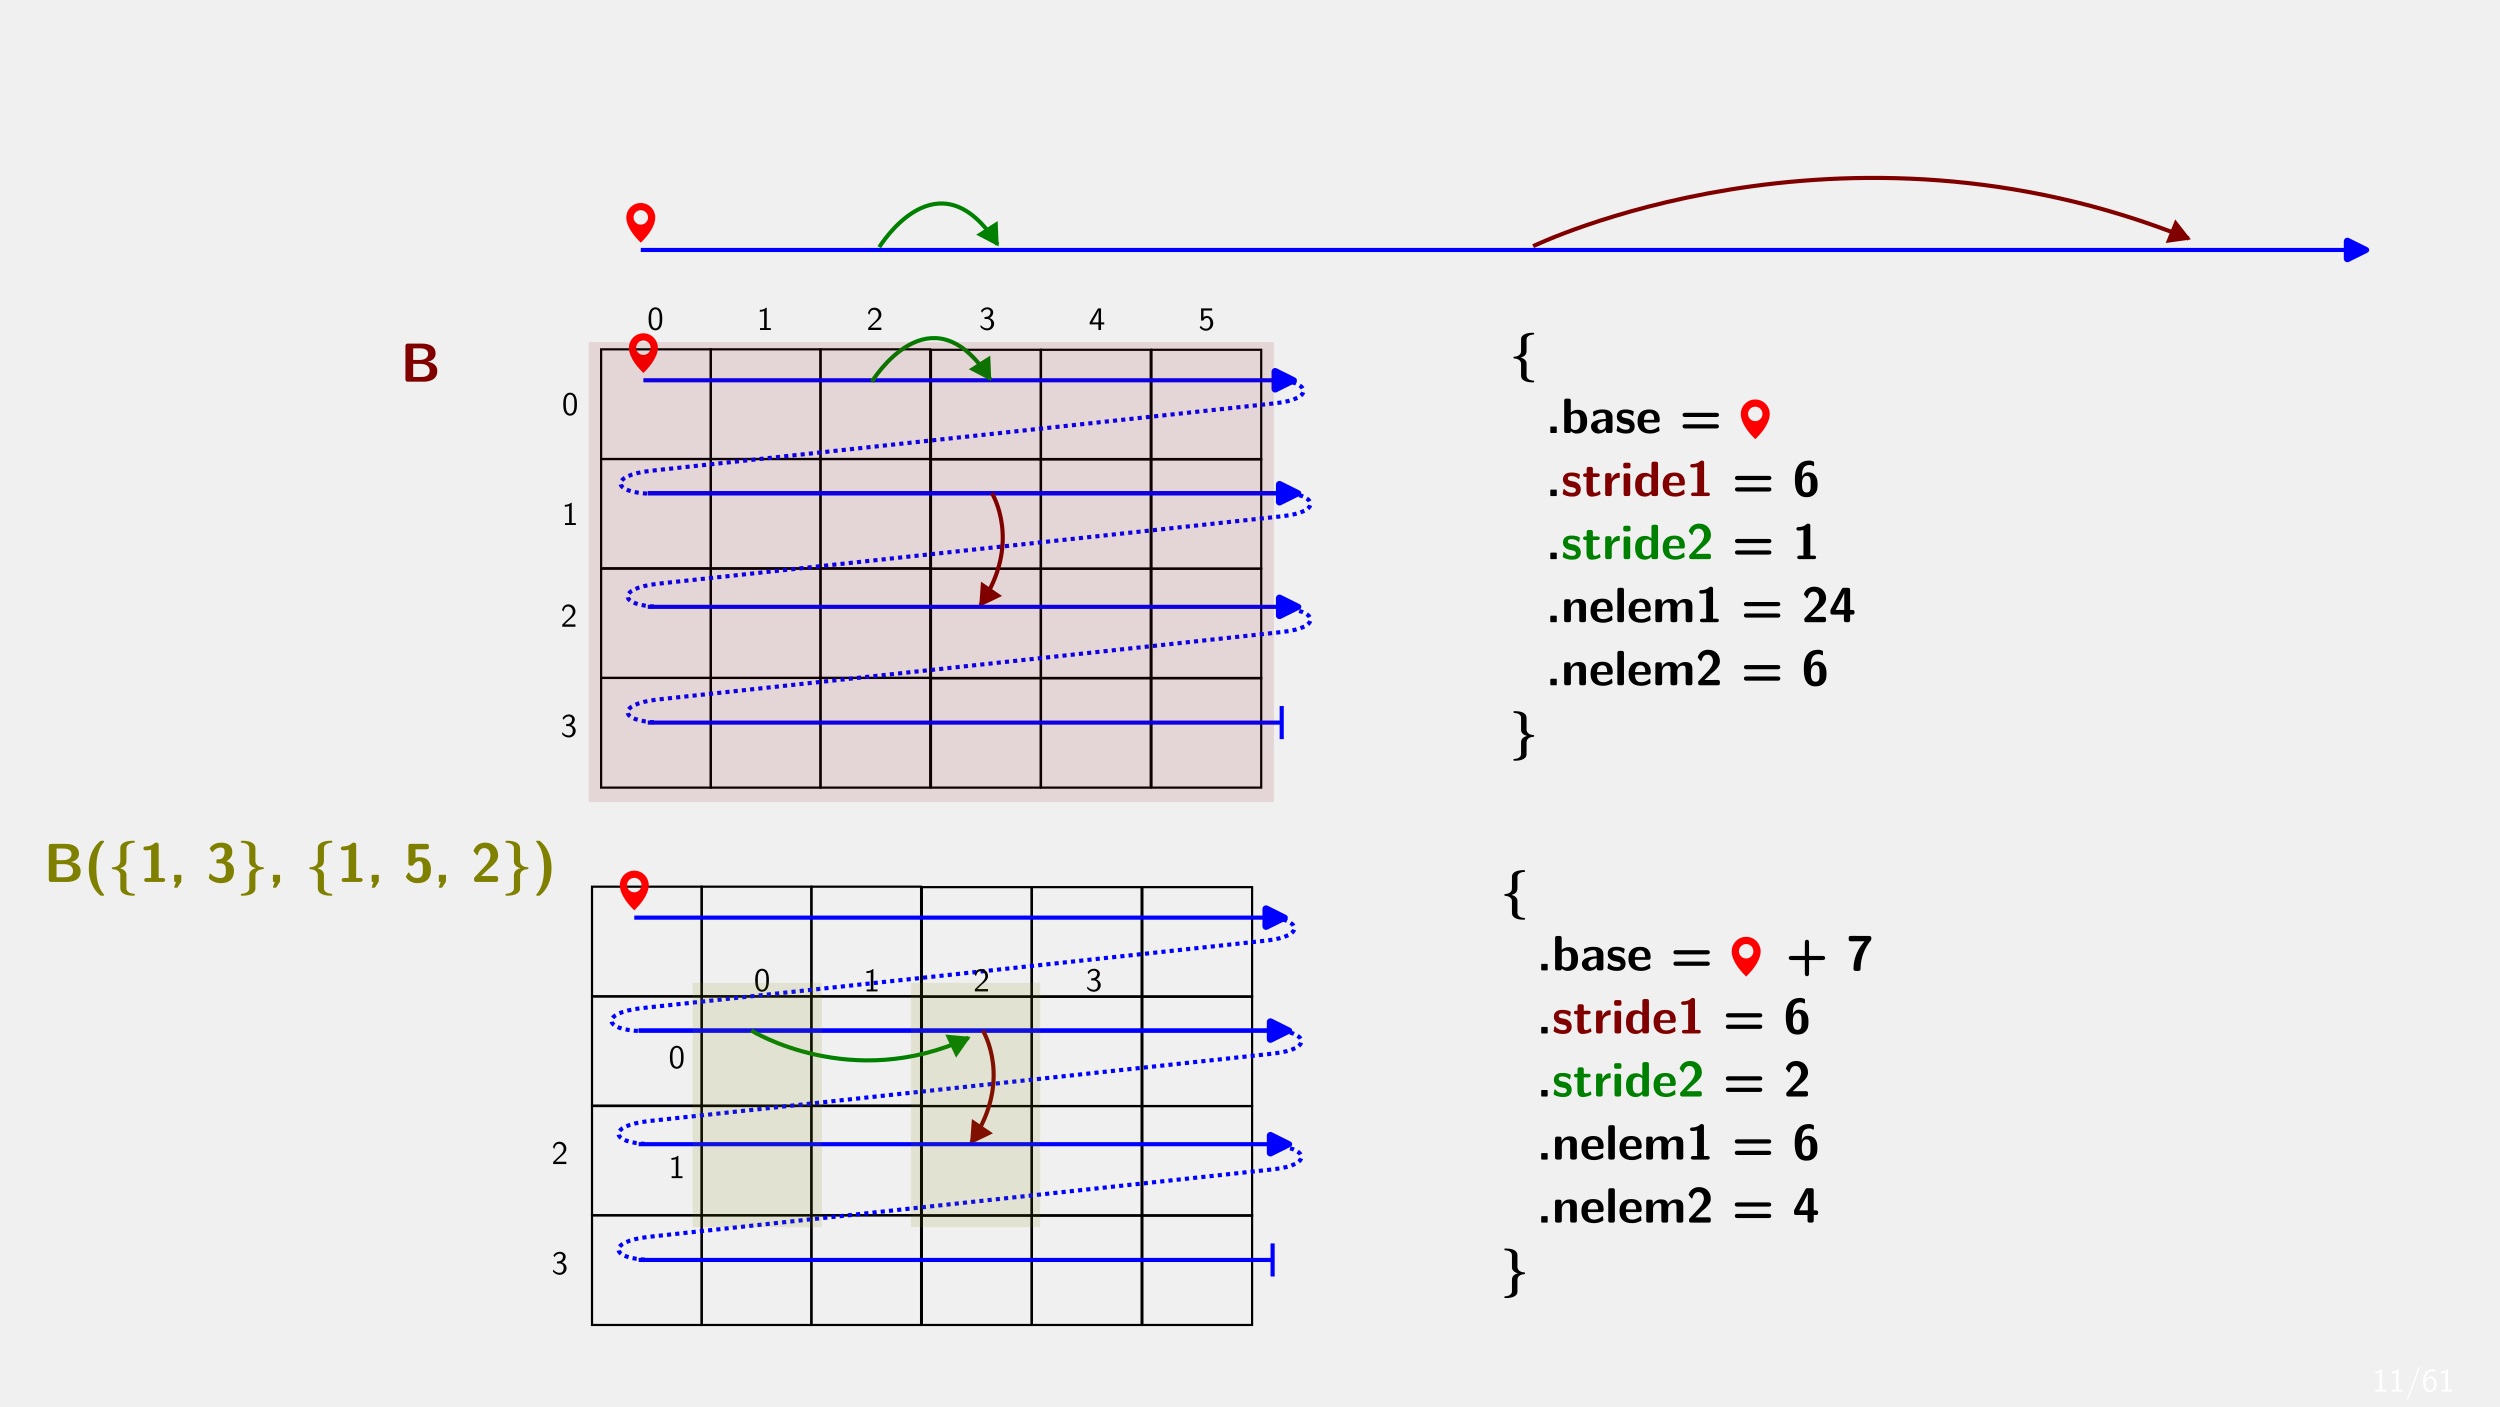
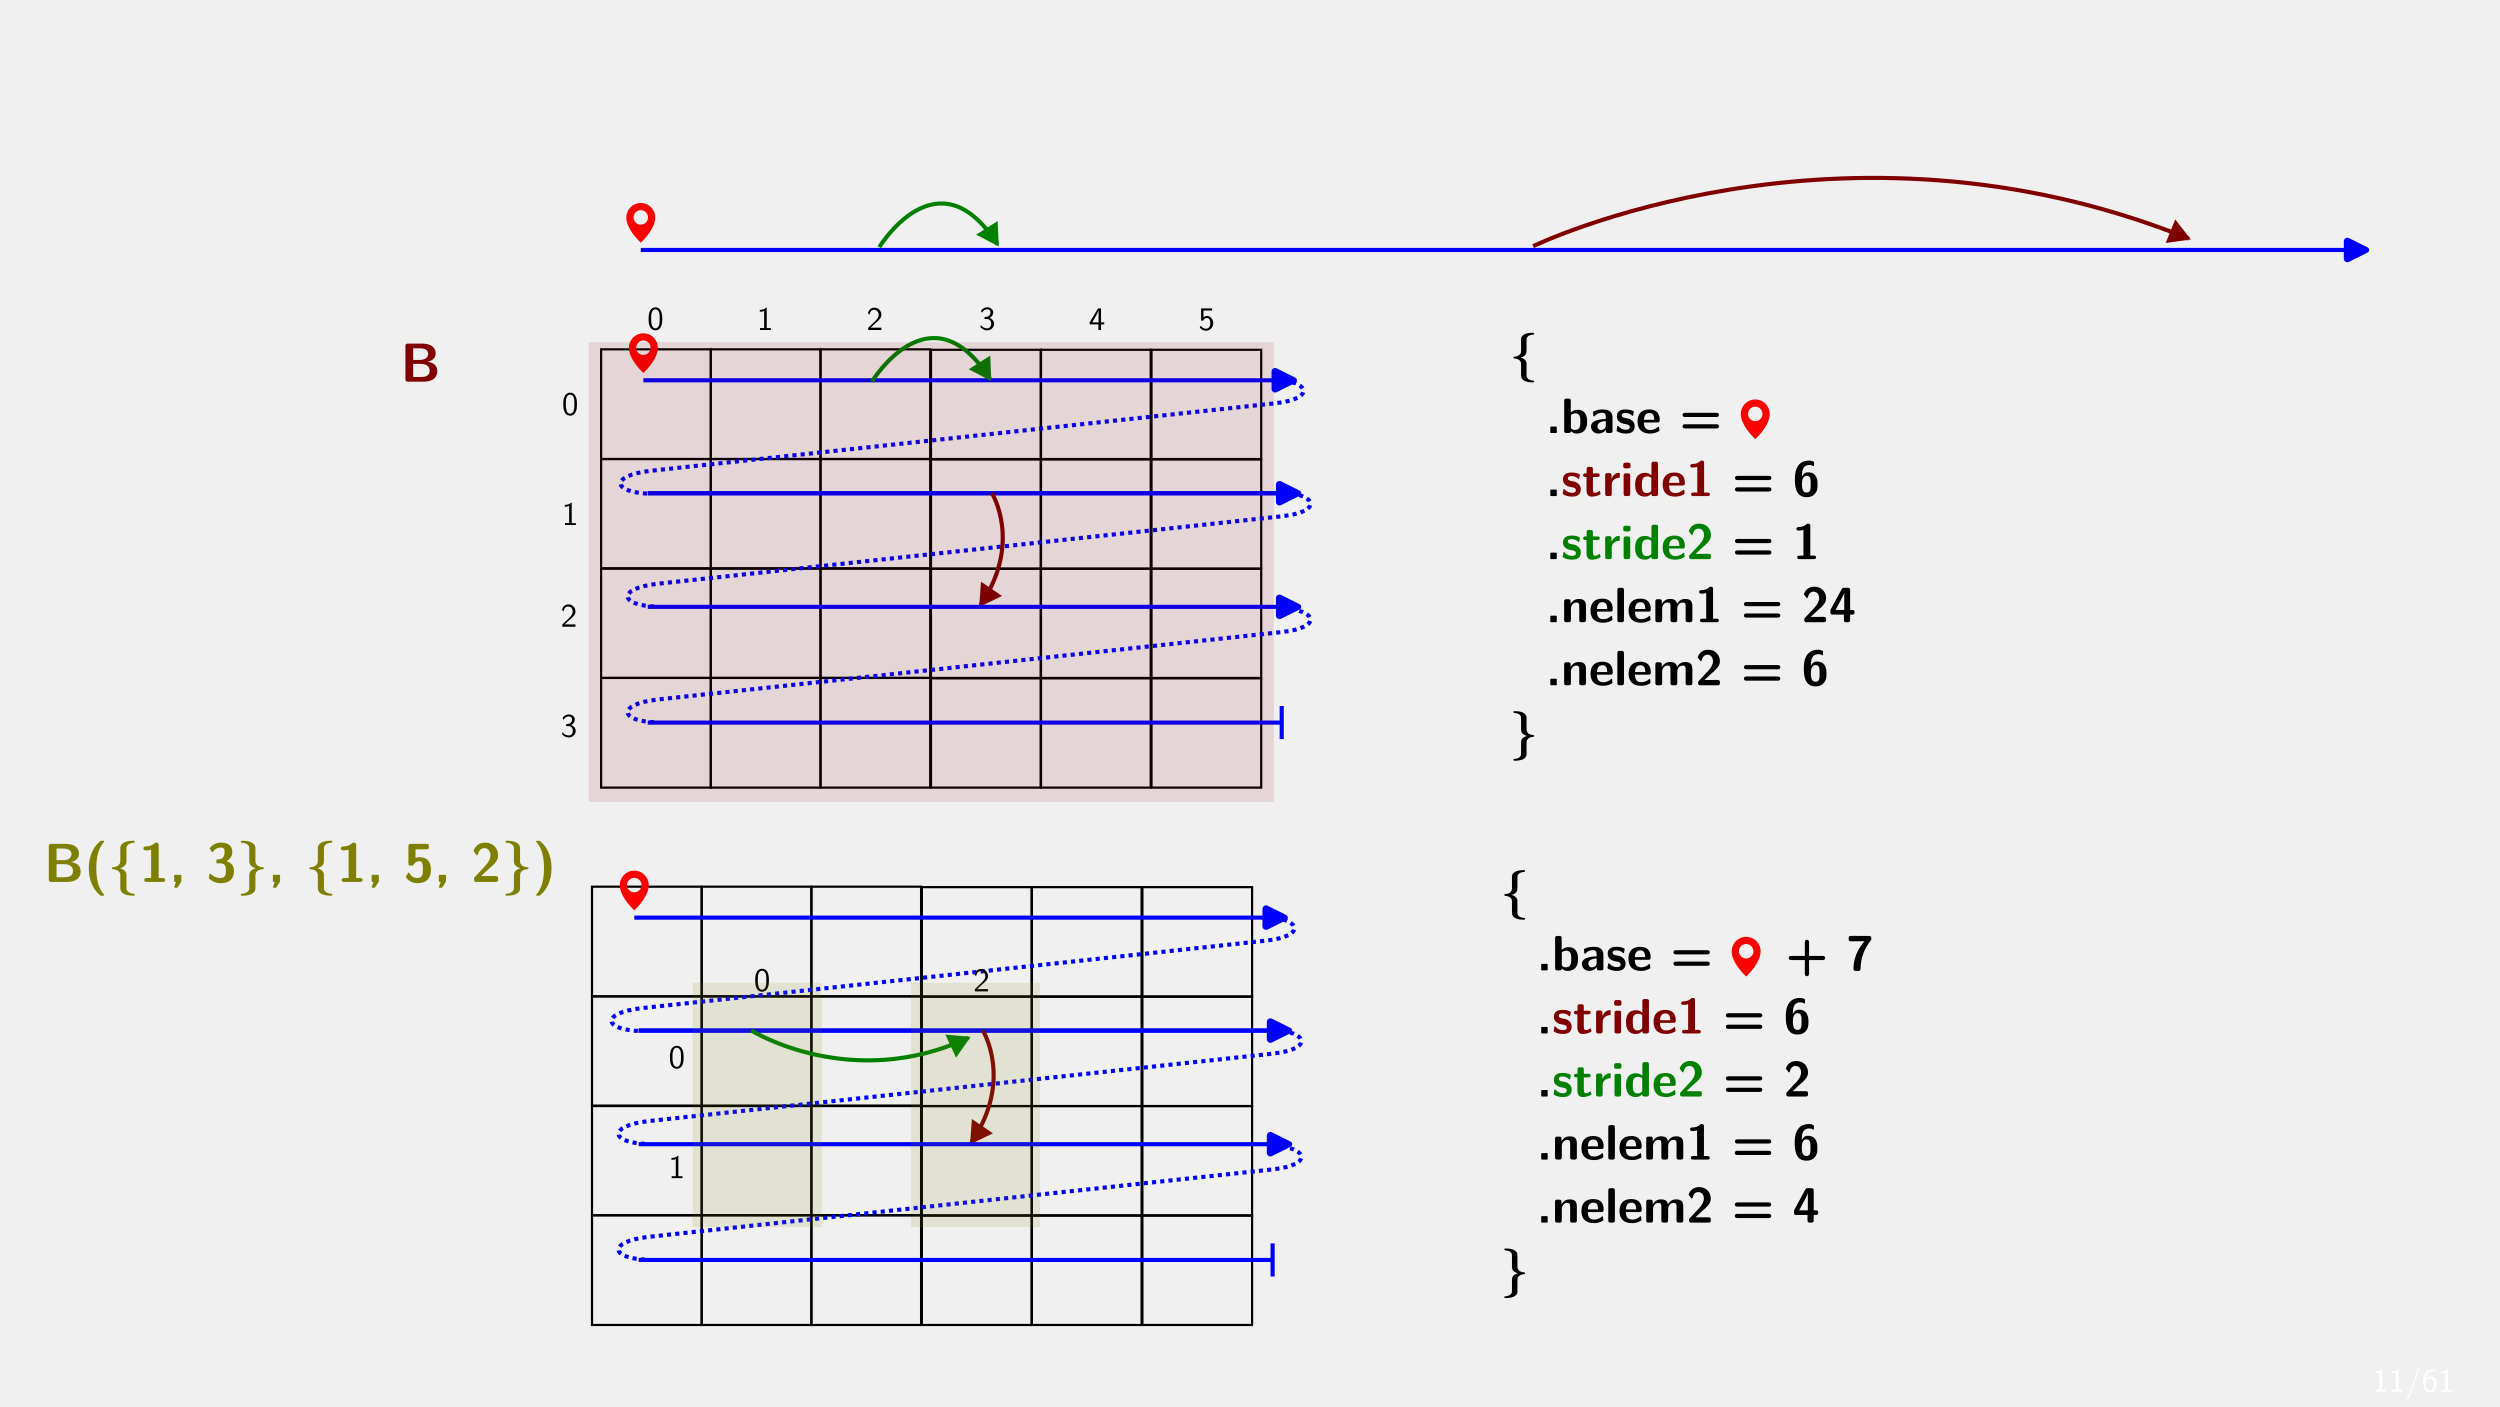
<svg xmlns="http://www.w3.org/2000/svg" version="1.1" id="svg1" width="604.724" height="340.157" viewBox="0 0 604.724 340.157">
  <defs id="defs1">
    <marker style="overflow:visible" id="Stop" refX="0" refY="0" orient="auto" markerWidth="1" markerHeight="1" viewBox="0 0 1 1" preserveAspectRatio="xMidYMid">
      <path style="fill:none;stroke:context-stroke;stroke-width:1" d="M 0,4 V -4" id="path23" />
    </marker>
    <marker style="overflow:visible" id="Triangle" refX="3" refY="0" orient="auto-start-reverse" markerWidth="1" markerHeight="1" viewBox="0 0 1 1" preserveAspectRatio="xMidYMid">
      <path transform="scale(0.5)" style="fill:context-stroke;fill-rule:evenodd;stroke:context-stroke;stroke-width:1pt" d="M 5.77,0 -2.88,5 V -5 Z" id="path135" />
    </marker>
    <marker style="overflow:visible" id="marker141" refX="0" refY="0" orient="auto-start-reverse" markerWidth="1" markerHeight="1" viewBox="0 0 1 1" preserveAspectRatio="xMidYMid">
      <path transform="scale(0.7)" d="m -0.211,-4.106 6.422,3.211 a 1,1 90 0 1 0,1.789 L -0.211,4.106 A 1.236,1.236 31.717 0 1 -2,3 v -6 a 1.236,1.236 148.283 0 1 1.789,-1.106 z" style="fill:context-stroke;fill-rule:evenodd;stroke:none" id="path141" />
    </marker>
    <marker style="overflow:visible" id="RoundedArrow" refX="0" refY="0" orient="auto-start-reverse" markerWidth="1" markerHeight="1" viewBox="0 0 1 1" preserveAspectRatio="xMidYMid">
      <path transform="scale(0.7)" d="m -0.211,-4.106 6.422,3.211 a 1,1 90 0 1 0,1.789 L -0.211,4.106 A 1.236,1.236 31.717 0 1 -2,3 v -6 a 1.236,1.236 148.283 0 1 1.789,-1.106 z" style="fill:context-stroke;fill-rule:evenodd;stroke:none" id="path8" />
    </marker>
    <marker markerWidth="7" markerHeight="9.625" refX="4" refY="13" orient="auto" id="Pin" viewBox="0 0 8 11" preserveAspectRatio="xMidYMid">
      <path id="path2422" style="fill:#ff0000;fill-rule:evenodd;stroke:none;stop-color:#1c1c1c" d="M 6,4 C 6,5.1 5.1,6 4,6 2.9,6 2,5.1 2,4 2,2.9 2.9,2 4,2 5.1,2 6,2.9 6,4 Z M 8,4 C 8,7 5,10 4,11 3,10 0,7 0,4 0,1.8 1.8,0 4,0 6.2,0 8,1.8 8,4 Z" />
    </marker>
    <marker markerWidth="7" markerHeight="9.625" refX="4" refY="13" orient="auto" id="Pin-6" viewBox="0 0 8 11" preserveAspectRatio="xMidYMid">
      <path id="path2422-1" style="fill:#ff0000;fill-rule:evenodd;stroke:none;stop-color:#1c1c1c" d="M 6,4 C 6,5.1 5.1,6 4,6 2.9,6 2,5.1 2,4 2,2.9 2.9,2 4,2 5.1,2 6,2.9 6,4 Z M 8,4 C 8,7 5,10 4,11 3,10 0,7 0,4 0,1.8 1.8,0 4,0 6.2,0 8,1.8 8,4 Z" />
    </marker>
    <marker style="overflow:visible" id="RoundedArrow-0" refX="0" refY="0" orient="auto-start-reverse" markerWidth="1" markerHeight="1" viewBox="0 0 1 1" preserveAspectRatio="xMidYMid">
      <path transform="scale(0.7)" d="m -0.211,-4.106 6.422,3.211 a 1,1 90 0 1 0,1.789 L -0.211,4.106 A 1.236,1.236 31.717 0 1 -2,3 v -6 a 1.236,1.236 148.283 0 1 1.789,-1.106 z" style="fill:context-stroke;fill-rule:evenodd;stroke:none" id="path8-6" />
    </marker>
  </defs>
  <g id="g1">
    <text id="text10" xml:space="preserve" x="96.868" y="92.325" style="font-size:16px;stroke-width:1.333;fill:#800000">
      <tspan id="tspan10" style="font-variant:normal;font-weight:700;font-size:13.284px;font-family:'Latin Modern Sans';writing-mode:lr-tb;fill:#800000;fill-opacity:1;fill-rule:nonzero;stroke:none;stroke-width:1.333" x="96.868" y="92.325">B</tspan>
    </text>
    <path id="path10" d="M 145.405,111.033 V 84.5 h 26.533 v 26.533 z" style="fill:none;stroke:#000000;stroke-width:0.531;stroke-linecap:butt;stroke-linejoin:miter;stroke-miterlimit:10;stroke-dasharray:none;stroke-opacity:1" />
    <path id="path11" d="M 171.937,111.033 V 84.5 h 26.532 v 26.533 z" style="fill:none;stroke:#000000;stroke-width:0.531;stroke-linecap:butt;stroke-linejoin:miter;stroke-miterlimit:10;stroke-dasharray:none;stroke-opacity:1" />
    <path id="path12" d="M 198.47,111.033 V 84.5 h 26.532 v 26.533 z" style="fill:none;stroke:#000000;stroke-width:0.531;stroke-linecap:butt;stroke-linejoin:miter;stroke-miterlimit:10;stroke-dasharray:none;stroke-opacity:1" />
    <path id="path13" d="m 145.405,137.565 v -26.532 h 26.533 v 26.532 z" style="fill:none;stroke:#000000;stroke-width:0.531;stroke-linecap:butt;stroke-linejoin:miter;stroke-miterlimit:10;stroke-dasharray:none;stroke-opacity:1" />
    <path id="path14" d="m 171.937,137.565 v -26.532 h 26.532 v 26.532 z" style="fill:none;stroke:#000000;stroke-width:0.531;stroke-linecap:butt;stroke-linejoin:miter;stroke-miterlimit:10;stroke-dasharray:none;stroke-opacity:1" />
    <path id="path15" d="m 198.47,137.565 v -26.532 h 26.532 v 26.532 z" style="fill:none;stroke:#000000;stroke-width:0.531;stroke-linecap:butt;stroke-linejoin:miter;stroke-miterlimit:10;stroke-dasharray:none;stroke-opacity:1" />
    <text id="text17" xml:space="preserve" x="156.553" y="79.744" style="font-size:16px;stroke-width:1.333">
      <tspan id="tspan17" style="font-variant:normal;font-weight:normal;font-size:7.97px;font-family:'Latin Modern Sans';writing-mode:lr-tb;fill:#000000;fill-opacity:1;fill-rule:nonzero;stroke:none;stroke-width:1.333" x="156.553" y="79.744">0</tspan>
    </text>
    <text id="text18" xml:space="preserve" x="183.085" y="79.828" style="font-size:16px;stroke-width:1.333">
      <tspan id="tspan18" style="font-variant:normal;font-weight:normal;font-size:7.97px;font-family:'Latin Modern Sans';writing-mode:lr-tb;fill:#000000;fill-opacity:1;fill-rule:nonzero;stroke:none;stroke-width:1.333" x="183.085" y="79.828">1</tspan>
    </text>
    <text id="text19" xml:space="preserve" x="209.617" y="79.828" style="font-size:16px;stroke-width:1.333">
      <tspan id="tspan19" style="font-variant:normal;font-weight:normal;font-size:7.97px;font-family:'Latin Modern Sans';writing-mode:lr-tb;fill:#000000;fill-opacity:1;fill-rule:nonzero;stroke:none;stroke-width:1.333" x="209.617" y="79.828">2</tspan>
    </text>
    <text id="text20" xml:space="preserve" x="135.917" y="100.38" style="font-size:16px;stroke-width:1.333">
      <tspan id="tspan20" style="font-variant:normal;font-weight:normal;font-size:7.97px;font-family:'Latin Modern Sans';writing-mode:lr-tb;fill:#000000;fill-opacity:1;fill-rule:nonzero;stroke:none;stroke-width:1.333" x="135.917" y="100.38">0</tspan>
    </text>
    <text id="text21" xml:space="preserve" x="135.917" y="126.996" style="font-size:16px;stroke-width:1.333">
      <tspan id="tspan21" style="font-variant:normal;font-weight:normal;font-size:7.97px;font-family:'Latin Modern Sans';writing-mode:lr-tb;fill:#000000;fill-opacity:1;fill-rule:nonzero;stroke:none;stroke-width:1.333" x="135.917" y="126.996">1</tspan>
    </text>
    <path id="path52" d="M 0,0 H 151.179 V 8.626 H 0 Z" style="display:none;fill:#191959;fill-opacity:1;fill-rule:nonzero;stroke:none" transform="matrix(1.333333,0,0,-1.333333,0,340.1573)" />
    <path id="path53" d="M 0,0 H 151.179 V 8.626 H 0 Z" style="display:none;fill:#262686;fill-opacity:1;fill-rule:nonzero;stroke:none" transform="matrix(1.333333,0,0,-1.333333,201.572,340.1573)" />
    <path id="path54" d="M 0,0 H 151.179 V 8.626 H 0 Z" style="display:none;fill:#3333b3;fill-opacity:1;fill-rule:nonzero;stroke:none" transform="matrix(1.333333,0,0,-1.333333,403.144,340.1573)" />
    <text id="text56" xml:space="preserve" transform="matrix(1.333333,0,0,1.333333,573.82,336.6187)">
      <tspan id="tspan56" style="font-variant:normal;font-weight:normal;font-size:5.978px;font-family:'Latin Modern Sans';writing-mode:lr-tb;fill:#ffffff;fill-opacity:1;fill-rule:nonzero;stroke:none" x="0" dx="0 0 0.992 0.998" y="0">11/61</tspan>
    </text>
    <path id="path115" d="m 225.199,137.565 v -26.532 h 26.532 v 26.532 z" style="fill:none;stroke:#000000;stroke-width:0.531;stroke-linecap:butt;stroke-linejoin:miter;stroke-miterlimit:10;stroke-dasharray:none;stroke-opacity:1" />
    <path id="path116" d="M 225.199,111.141 V 84.609 h 26.532 v 26.532 z" style="fill:none;stroke:#000000;stroke-width:0.531;stroke-linecap:butt;stroke-linejoin:miter;stroke-miterlimit:10;stroke-dasharray:none;stroke-opacity:1" />
    <path id="path117" d="m 251.81,137.565 v -26.532 h 26.532 v 26.532 z" style="fill:none;stroke:#000000;stroke-width:0.531;stroke-linecap:butt;stroke-linejoin:miter;stroke-miterlimit:10;stroke-dasharray:none;stroke-opacity:1" />
    <path id="path118" d="M 251.81,111.141 V 84.609 h 26.532 v 26.532 z" style="fill:none;stroke:#000000;stroke-width:0.531;stroke-linecap:butt;stroke-linejoin:miter;stroke-miterlimit:10;stroke-dasharray:none;stroke-opacity:1" />
    <path id="path119" d="m 278.539,137.565 v -26.532 h 26.532 v 26.532 z" style="fill:none;stroke:#000000;stroke-width:0.531;stroke-linecap:butt;stroke-linejoin:miter;stroke-miterlimit:10;stroke-dasharray:none;stroke-opacity:1" />
    <path id="path120" d="M 278.539,111.141 V 84.609 h 26.532 v 26.532 z" style="fill:none;stroke:#000000;stroke-width:0.531;stroke-linecap:butt;stroke-linejoin:miter;stroke-miterlimit:10;stroke-dasharray:none;stroke-opacity:1" />
    <path id="path122" d="m 145.405,163.984 v -26.533 h 26.533 v 26.533 z" style="fill:none;stroke:#000000;stroke-width:0.531;stroke-linecap:butt;stroke-linejoin:miter;stroke-miterlimit:10;stroke-dasharray:none;stroke-opacity:1" />
    <path id="path123" d="m 171.937,163.984 v -26.533 h 26.532 v 26.533 z" style="fill:none;stroke:#000000;stroke-width:0.531;stroke-linecap:butt;stroke-linejoin:miter;stroke-miterlimit:10;stroke-dasharray:none;stroke-opacity:1" />
    <path id="path124" d="m 198.47,163.984 v -26.533 h 26.532 v 26.533 z" style="fill:none;stroke:#000000;stroke-width:0.531;stroke-linecap:butt;stroke-linejoin:miter;stroke-miterlimit:10;stroke-dasharray:none;stroke-opacity:1" />
    <path id="path125" d="m 145.405,190.516 v -26.532 h 26.533 v 26.532 z" style="fill:none;stroke:#000000;stroke-width:0.531;stroke-linecap:butt;stroke-linejoin:miter;stroke-miterlimit:10;stroke-dasharray:none;stroke-opacity:1" />
    <path id="path126" d="m 171.937,190.516 v -26.532 h 26.532 v 26.532 z" style="fill:none;stroke:#000000;stroke-width:0.531;stroke-linecap:butt;stroke-linejoin:miter;stroke-miterlimit:10;stroke-dasharray:none;stroke-opacity:1" />
    <path id="path127" d="m 198.47,190.516 v -26.532 h 26.532 v 26.532 z" style="fill:none;stroke:#000000;stroke-width:0.531;stroke-linecap:butt;stroke-linejoin:miter;stroke-miterlimit:10;stroke-dasharray:none;stroke-opacity:1" />
    <path id="path128" d="m 225.199,190.516 v -26.532 h 26.532 v 26.532 z" style="fill:none;stroke:#000000;stroke-width:0.531;stroke-linecap:butt;stroke-linejoin:miter;stroke-miterlimit:10;stroke-dasharray:none;stroke-opacity:1" />
    <path id="path129" d="m 225.199,164.092 v -26.532 h 26.532 v 26.532 z" style="fill:none;stroke:#000000;stroke-width:0.531;stroke-linecap:butt;stroke-linejoin:miter;stroke-miterlimit:10;stroke-dasharray:none;stroke-opacity:1" />
    <path id="path130" d="m 251.81,190.516 v -26.532 h 26.532 v 26.532 z" style="fill:none;stroke:#000000;stroke-width:0.531;stroke-linecap:butt;stroke-linejoin:miter;stroke-miterlimit:10;stroke-dasharray:none;stroke-opacity:1" />
    <path id="path131" d="m 251.81,164.092 v -26.532 h 26.532 v 26.532 z" style="fill:none;stroke:#000000;stroke-width:0.531;stroke-linecap:butt;stroke-linejoin:miter;stroke-miterlimit:10;stroke-dasharray:none;stroke-opacity:1" />
    <path id="path132" d="m 278.539,190.516 v -26.532 h 26.532 v 26.532 z" style="fill:none;stroke:#000000;stroke-width:0.531;stroke-linecap:butt;stroke-linejoin:miter;stroke-miterlimit:10;stroke-dasharray:none;stroke-opacity:1" />
    <path id="path133" d="m 278.539,164.092 v -26.532 h 26.532 v 26.532 z" style="fill:none;stroke:#000000;stroke-width:0.531;stroke-linecap:butt;stroke-linejoin:miter;stroke-miterlimit:10;stroke-dasharray:none;stroke-opacity:1" />
    <path style="opacity:1;fill:none;stroke:#0000ff;stroke-width:1;stroke-dasharray:1, 1;stroke-dashoffset:0" d="m 308.602,91.961 c 7.669,0 10.213,4.472 -0.342,5.613 L 157.28,113.892 c -9.695,1.145 -9.434,5.255 0.145,5.552" id="path134" />
    <path style="opacity:1;fill:none;stroke:#0000ff;stroke-width:1;stroke-dasharray:none;marker-start:url(#Pin);marker-end:url(#RoundedArrow)" d="M 155.628,91.984 H 308.974" id="path136" />
    <path style="opacity:1;fill:none;stroke:#0000ff;stroke-width:1;stroke-dasharray:1, 1;stroke-dashoffset:0" d="m 310.297,119.284 c 7.669,0 10.213,4.472 -0.342,5.613 l -150.98,16.318 c -9.695,1.145 -9.434,5.255 0.145,5.552" id="path137" />
    <path style="opacity:1;fill:none;stroke:#0000ff;stroke-width:1;stroke-dasharray:none" d="M 156.687,119.306 H 310.033" id="path138" />
    <path style="opacity:1;fill:none;stroke:#0000ff;stroke-width:1;stroke-dasharray:none;marker-end:url(#marker141)" d="M 156.687,119.306 H 310.033" id="path139" />
    <path style="opacity:1;fill:none;stroke:#008000;stroke-width:1;stroke-linecap:butt;stroke-dasharray:none;stroke-dashoffset:0;marker-end:url(#Triangle)" d="m 210.894,92.333 c 0,0 14.189,-23.326 28.594,-0.635" id="path142" />
    <path style="opacity:1;fill:none;stroke:#800000;stroke-width:1;stroke-linecap:butt;stroke-dasharray:none;stroke-dashoffset:0;marker-end:url(#Triangle)" d="m 239.943,119.296 c 0,0 7.443,12.025 -2.788,27.078" id="path143" />
    <path style="opacity:1;fill:none;stroke:#0000ff;stroke-width:1;stroke-dasharray:none;marker-end:url(#marker141)" d="M 156.687,146.789 H 310.033" id="path144" />
    <text id="text144" xml:space="preserve" x="135.617" y="151.601" style="font-size:16px;stroke-width:1.333">
      <tspan id="tspan144" style="font-variant:normal;font-weight:normal;font-size:7.97px;font-family:'Latin Modern Sans';writing-mode:lr-tb;fill:#000000;fill-opacity:1;fill-rule:nonzero;stroke:none;stroke-width:1.333" x="135.617" y="151.601">2</tspan>
    </text>
    <text id="text145" xml:space="preserve" x="135.617" y="178.217" style="font-size:16px;stroke-width:1.333">
      <tspan id="tspan145" style="font-variant:normal;font-weight:normal;font-size:7.97px;font-family:'Latin Modern Sans';writing-mode:lr-tb;fill:#000000;fill-opacity:1;fill-rule:nonzero;stroke:none;stroke-width:1.333" x="135.617" y="178.217">3</tspan>
    </text>
    <text id="text146" xml:space="preserve" x="236.828" y="79.744" style="font-size:16px;stroke-width:1.333">
      <tspan id="tspan146" style="font-variant:normal;font-weight:normal;font-size:7.97px;font-family:'Latin Modern Sans';writing-mode:lr-tb;fill:#000000;fill-opacity:1;fill-rule:nonzero;stroke:none;stroke-width:1.333" x="236.828" y="79.744">3</tspan>
    </text>
    <text id="text147" xml:space="preserve" x="263.36" y="79.828" style="font-size:16px;stroke-width:1.333">
      <tspan id="tspan147" style="font-variant:normal;font-weight:normal;font-size:7.97px;font-family:'Latin Modern Sans';writing-mode:lr-tb;fill:#000000;fill-opacity:1;fill-rule:nonzero;stroke:none;stroke-width:1.333" x="263.36" y="79.828">4</tspan>
    </text>
    <text id="text148" xml:space="preserve" x="289.892" y="79.828" style="font-size:16px;stroke-width:1.333">
      <tspan id="tspan148" style="font-variant:normal;font-weight:normal;font-size:7.97px;font-family:'Latin Modern Sans';writing-mode:lr-tb;fill:#000000;fill-opacity:1;fill-rule:nonzero;stroke:none;stroke-width:1.333" x="289.892" y="79.828">5</tspan>
    </text>
    <text xml:space="preserve" style="writing-mode:lr-tb;direction:ltr;opacity:1;fill:#0000ff;stroke:#800000;stroke-width:1;stroke-linecap:butt;stroke-dasharray:none;stroke-dashoffset:0" x="365.149" y="89.492" id="text154">
      <tspan id="tspan154" x="365.149" y="89.492" style="font-style:normal;font-variant:normal;font-weight:bold;font-stretch:normal;font-family:'Latin Modern Sans';-inkscape-font-specification:'Latin Modern Sans';fill:#000000;stroke:none">{</tspan>
      <tspan x="365.149" y="104.746" style="font-style:normal;font-variant:normal;font-weight:bold;font-stretch:normal;font-family:'Latin Modern Sans';-inkscape-font-specification:'Latin Modern Sans';fill:#000000;stroke:none" id="tspan156">  .base =  </tspan>
      <tspan x="365.149" y="119.999" style="font-style:normal;font-variant:normal;font-weight:bold;font-stretch:normal;font-family:'Latin Modern Sans';-inkscape-font-specification:'Latin Modern Sans';fill:#000000;stroke:none" id="tspan157">  .<tspan style="fill:#800000" id="tspan160">stride1</tspan> = 6</tspan>
      <tspan x="365.149" y="135.253" style="font-style:normal;font-variant:normal;font-weight:bold;font-stretch:normal;font-family:'Latin Modern Sans';-inkscape-font-specification:'Latin Modern Sans';fill:#000000;stroke:none" id="tspan159">  .<tspan style="fill:#008000" id="tspan161">stride2</tspan> = 1</tspan>
      <tspan x="365.149" y="150.506" style="font-style:normal;font-variant:normal;font-weight:bold;font-stretch:normal;font-family:'Latin Modern Sans';-inkscape-font-specification:'Latin Modern Sans';fill:#000000;stroke:none" id="tspan274">  .nelem1 = 24</tspan>
      <tspan x="365.149" y="165.76" style="font-style:normal;font-variant:normal;font-weight:bold;font-stretch:normal;font-family:'Latin Modern Sans';-inkscape-font-specification:'Latin Modern Sans';fill:#000000;stroke:none" id="tspan275">  .nelem2 = 6</tspan>
      <tspan x="365.149" y="181.013" id="tspan155" style="font-style:normal;font-variant:normal;font-weight:bold;font-stretch:normal;font-family:'Latin Modern Sans';-inkscape-font-specification:'Latin Modern Sans';fill:#000000;stroke:none">}</tspan>
    </text>
    <path style="fill:none;stroke:#0000ff;stroke-width:1;stroke-dasharray:none;marker-start:url(#Pin-6);marker-end:url(#RoundedArrow-0)" d="M 154.998,60.464 H 568.342" id="path136-0" />
    <path style="opacity:1;fill:none;stroke:#008000;stroke-width:1;stroke-linecap:butt;stroke-dasharray:none;stroke-dashoffset:0;marker-end:url(#Triangle)" d="m 212.691,59.78 c 0,0 14.189,-23.326 28.594,-0.635" id="path159" />
    <path style="opacity:1;fill:none;stroke:#800000;stroke-width:1;stroke-linecap:butt;stroke-dasharray:none;stroke-dashoffset:0;marker-end:url(#Triangle)" d="m 370.846,59.55 c 0,0 74.096,-35.907 158.592,-1.834" id="path160" />
    <path style="opacity:1;fill:none;stroke:#0000ff;stroke-width:1;stroke-dasharray:1, 1;stroke-dashoffset:0" d="m 310.297,147.284 c 7.669,0 10.213,4.472 -0.342,5.613 l -150.98,16.318 c -9.695,1.145 -9.434,5.255 0.145,5.552" id="path161" />
    <path style="opacity:1;fill:none;stroke:#0000ff;stroke-width:1;stroke-dasharray:none;marker-end:url(#Stop)" d="M 156.687,174.789 H 310.033" id="path162" />
    <path id="path224" style="baseline-shift:baseline;display:inline;overflow:visible;vector-effect:none;fill:#ff0000;fill-rule:evenodd;enable-background:accumulate;stop-color:#1c1c1c" d="m 426.331,100.119 c 0,0.963 -0.787,1.75 -1.75,1.75 -0.963,0 -1.75,-0.787 -1.75,-1.75 0,-0.962 0.787,-1.75 1.75,-1.75 0.963,0 1.75,0.787 1.75,1.75 z m 1.75,0 c 0,2.625 -2.625,5.25 -3.5,6.125 -0.875,-0.875 -3.5,-3.5 -3.5,-6.125 0,-1.925 1.575,-3.5 3.5,-3.5 1.925,0 3.5,1.575 3.5,3.5 z" />
    <text id="text226" xml:space="preserve" x="10.602" y="213.338" style="font-size:16px;stroke-width:1.333">
      <tspan id="tspan226" style="font-variant:normal;font-weight:700;font-size:13.284px;font-family:'Latin Modern Sans';writing-mode:lr-tb;fill:#808000;fill-opacity:1;fill-rule:nonzero;stroke:none;stroke-width:1.333" x="10.602" y="213.338">B({1, 3}, {1, 5, 2})</tspan>
    </text>
    <path id="path226" d="m 143.202,241.013 v -26.533 h 26.533 v 26.533 z" style="fill:none;stroke:#000000;stroke-width:0.531;stroke-linecap:butt;stroke-linejoin:miter;stroke-miterlimit:10;stroke-dasharray:none;stroke-opacity:1" />
    <path id="path227" d="m 169.735,241.013 v -26.533 h 26.532 v 26.533 z" style="fill:none;stroke:#000000;stroke-width:0.531;stroke-linecap:butt;stroke-linejoin:miter;stroke-miterlimit:10;stroke-dasharray:none;stroke-opacity:1" />
    <path id="path228" d="m 196.267,241.013 v -26.533 h 26.532 v 26.533 z" style="fill:none;stroke:#000000;stroke-width:0.531;stroke-linecap:butt;stroke-linejoin:miter;stroke-miterlimit:10;stroke-dasharray:none;stroke-opacity:1" />
    <path id="path229" d="m 143.202,267.545 v -26.532 h 26.533 v 26.532 z" style="fill:none;stroke:#000000;stroke-width:0.531;stroke-linecap:butt;stroke-linejoin:miter;stroke-miterlimit:10;stroke-dasharray:none;stroke-opacity:1" />
    <path id="path230" d="m 169.735,267.545 v -26.532 h 26.532 v 26.532 z" style="fill:none;stroke:#000000;stroke-width:0.531;stroke-linecap:butt;stroke-linejoin:miter;stroke-miterlimit:10;stroke-dasharray:none;stroke-opacity:1" />
    <path id="path231" d="m 196.267,267.545 v -26.532 h 26.532 v 26.532 z" style="fill:none;stroke:#000000;stroke-width:0.531;stroke-linecap:butt;stroke-linejoin:miter;stroke-miterlimit:10;stroke-dasharray:none;stroke-opacity:1" />
    <text id="text234" xml:space="preserve" x="161.714" y="258.36" style="font-size:16px;stroke-width:1.333">
      <tspan id="tspan234" style="font-variant:normal;font-weight:normal;font-size:7.97px;font-family:'Latin Modern Sans';writing-mode:lr-tb;fill:#000000;fill-opacity:1;fill-rule:nonzero;stroke:none;stroke-width:1.333" x="161.714" y="258.36">0</tspan>
    </text>
    <text id="text235" xml:space="preserve" x="161.714" y="284.976" style="font-size:16px;stroke-width:1.333">
      <tspan id="tspan235" style="font-variant:normal;font-weight:normal;font-size:7.97px;font-family:'Latin Modern Sans';writing-mode:lr-tb;fill:#000000;fill-opacity:1;fill-rule:nonzero;stroke:none;stroke-width:1.333" x="161.714" y="284.976">1</tspan>
    </text>
    <path id="path235" d="m 222.996,267.545 v -26.532 h 26.532 v 26.532 z" style="fill:none;stroke:#000000;stroke-width:0.531;stroke-linecap:butt;stroke-linejoin:miter;stroke-miterlimit:10;stroke-dasharray:none;stroke-opacity:1" />
    <path id="path236" d="m 222.996,241.122 v -26.532 h 26.532 v 26.532 z" style="fill:none;stroke:#000000;stroke-width:0.531;stroke-linecap:butt;stroke-linejoin:miter;stroke-miterlimit:10;stroke-dasharray:none;stroke-opacity:1" />
    <path id="path237" d="m 249.607,267.545 v -26.532 h 26.532 v 26.532 z" style="fill:none;stroke:#000000;stroke-width:0.531;stroke-linecap:butt;stroke-linejoin:miter;stroke-miterlimit:10;stroke-dasharray:none;stroke-opacity:1" />
    <path id="path238" d="m 249.607,241.122 v -26.532 h 26.532 v 26.532 z" style="fill:none;stroke:#000000;stroke-width:0.531;stroke-linecap:butt;stroke-linejoin:miter;stroke-miterlimit:10;stroke-dasharray:none;stroke-opacity:1" />
    <path id="path239" d="m 276.336,267.545 v -26.532 h 26.532 v 26.532 z" style="fill:none;stroke:#000000;stroke-width:0.531;stroke-linecap:butt;stroke-linejoin:miter;stroke-miterlimit:10;stroke-dasharray:none;stroke-opacity:1" />
    <path id="path240" d="m 276.336,241.122 v -26.532 h 26.532 v 26.532 z" style="fill:none;stroke:#000000;stroke-width:0.531;stroke-linecap:butt;stroke-linejoin:miter;stroke-miterlimit:10;stroke-dasharray:none;stroke-opacity:1" />
    <path id="path241" d="m 143.202,293.964 v -26.533 h 26.533 v 26.533 z" style="fill:none;stroke:#000000;stroke-width:0.531;stroke-linecap:butt;stroke-linejoin:miter;stroke-miterlimit:10;stroke-dasharray:none;stroke-opacity:1" />
    <path id="path242" d="m 169.735,293.964 v -26.533 h 26.532 v 26.533 z" style="fill:none;stroke:#000000;stroke-width:0.531;stroke-linecap:butt;stroke-linejoin:miter;stroke-miterlimit:10;stroke-dasharray:none;stroke-opacity:1" />
    <path id="path243" d="m 196.267,293.964 v -26.533 h 26.532 v 26.533 z" style="fill:none;stroke:#000000;stroke-width:0.531;stroke-linecap:butt;stroke-linejoin:miter;stroke-miterlimit:10;stroke-dasharray:none;stroke-opacity:1" />
    <path id="path244" d="m 143.202,320.496 v -26.532 h 26.533 v 26.532 z" style="fill:none;stroke:#000000;stroke-width:0.531;stroke-linecap:butt;stroke-linejoin:miter;stroke-miterlimit:10;stroke-dasharray:none;stroke-opacity:1" />
    <path id="path245" d="m 169.735,320.496 v -26.532 h 26.532 v 26.532 z" style="fill:none;stroke:#000000;stroke-width:0.531;stroke-linecap:butt;stroke-linejoin:miter;stroke-miterlimit:10;stroke-dasharray:none;stroke-opacity:1" />
    <path id="path246" d="m 196.267,320.496 v -26.532 h 26.532 v 26.532 z" style="fill:none;stroke:#000000;stroke-width:0.531;stroke-linecap:butt;stroke-linejoin:miter;stroke-miterlimit:10;stroke-dasharray:none;stroke-opacity:1" />
    <path id="path247" d="m 222.996,320.496 v -26.532 h 26.532 v 26.532 z" style="fill:none;stroke:#000000;stroke-width:0.531;stroke-linecap:butt;stroke-linejoin:miter;stroke-miterlimit:10;stroke-dasharray:none;stroke-opacity:1" />
    <path id="path248" d="m 222.996,294.073 v -26.532 h 26.532 v 26.532 z" style="fill:none;stroke:#000000;stroke-width:0.531;stroke-linecap:butt;stroke-linejoin:miter;stroke-miterlimit:10;stroke-dasharray:none;stroke-opacity:1" />
    <path id="path249" d="m 249.607,320.496 v -26.532 h 26.532 v 26.532 z" style="fill:none;stroke:#000000;stroke-width:0.531;stroke-linecap:butt;stroke-linejoin:miter;stroke-miterlimit:10;stroke-dasharray:none;stroke-opacity:1" />
    <path id="path250" d="m 249.607,294.073 v -26.532 h 26.532 v 26.532 z" style="fill:none;stroke:#000000;stroke-width:0.531;stroke-linecap:butt;stroke-linejoin:miter;stroke-miterlimit:10;stroke-dasharray:none;stroke-opacity:1" />
    <path id="path251" d="m 276.336,320.496 v -26.532 h 26.532 v 26.532 z" style="fill:none;stroke:#000000;stroke-width:0.531;stroke-linecap:butt;stroke-linejoin:miter;stroke-miterlimit:10;stroke-dasharray:none;stroke-opacity:1" />
    <path id="path252" d="m 276.336,294.073 v -26.532 h 26.532 v 26.532 z" style="fill:none;stroke:#000000;stroke-width:0.531;stroke-linecap:butt;stroke-linejoin:miter;stroke-miterlimit:10;stroke-dasharray:none;stroke-opacity:1" />
    <path style="opacity:1;fill:none;stroke:#0000ff;stroke-width:1;stroke-dasharray:1, 1;stroke-dashoffset:0" d="m 306.4,221.941 c 7.669,0 10.213,4.472 -0.342,5.613 l -150.98,16.318 c -9.695,1.145 -9.434,5.255 0.145,5.552" id="path253" />
    <path style="opacity:1;fill:none;stroke:#0000ff;stroke-width:1;stroke-dasharray:none;marker-start:url(#Pin);marker-end:url(#RoundedArrow)" d="M 153.425,221.964 H 306.772" id="path254" />
    <path style="opacity:1;fill:none;stroke:#0000ff;stroke-width:1;stroke-dasharray:1, 1;stroke-dashoffset:0" d="m 308.094,249.264 c 7.669,0 10.213,4.472 -0.342,5.613 L 156.772,271.195 c -9.695,1.145 -9.434,5.255 0.145,5.552" id="path255" />
    <path style="opacity:1;fill:none;stroke:#0000ff;stroke-width:1;stroke-dasharray:none" d="M 154.484,249.287 H 307.831" id="path256" />
    <path style="opacity:1;fill:none;stroke:#0000ff;stroke-width:1;stroke-dasharray:none;marker-end:url(#marker141)" d="M 154.484,249.287 H 307.831" id="path257" />
    <path style="opacity:1;fill:none;stroke:#008000;stroke-width:1;stroke-linecap:butt;stroke-dasharray:none;stroke-dashoffset:0;marker-end:url(#Triangle)" d="m 181.733,249.272 c 0,0 24.074,15.014 52.556,1.761" id="path258" />
    <path style="opacity:1;fill:none;stroke:#800000;stroke-width:1;stroke-linecap:butt;stroke-dasharray:none;stroke-dashoffset:0;marker-end:url(#Triangle)" d="m 237.74,249.276 c 0,0 7.443,12.025 -2.788,27.078" id="path259" />
    <path style="opacity:1;fill:none;stroke:#0000ff;stroke-width:1;stroke-dasharray:none;marker-end:url(#marker141)" d="M 154.484,276.769 H 307.831" id="path260" />
-     <text id="text260" xml:space="preserve" x="133.414" y="281.581" style="font-size:16px;stroke-width:1.333">
-       <tspan id="tspan260" style="font-variant:normal;font-weight:normal;font-size:7.97px;font-family:'Latin Modern Sans';writing-mode:lr-tb;fill:#000000;fill-opacity:1;fill-rule:nonzero;stroke:none;stroke-width:1.333" x="133.414" y="281.581">2</tspan>
+     <text id="text231" xml:space="preserve" x="182.35" y="239.724" style="font-size:16px;stroke-width:1.333">
+       <tspan id="tspan231" style="font-variant:normal;font-weight:normal;font-size:7.97px;font-family:'Latin Modern Sans';writing-mode:lr-tb;fill:#000000;fill-opacity:1;fill-rule:nonzero;stroke:none;stroke-width:1.333" x="182.35" y="239.724">0</tspan>
    </text>
-     <text id="text261" xml:space="preserve" x="133.414" y="308.197" style="font-size:16px;stroke-width:1.333">
-       <tspan id="tspan261" style="font-variant:normal;font-weight:normal;font-size:7.97px;font-family:'Latin Modern Sans';writing-mode:lr-tb;fill:#000000;fill-opacity:1;fill-rule:nonzero;stroke:none;stroke-width:1.333" x="133.414" y="308.197">3</tspan>
+     <text id="text232" xml:space="preserve" x="208.882" y="239.808" style="font-size:16px;stroke-width:1.333">
+       <tspan id="tspan232" style="font-variant:normal;font-weight:normal;font-size:7.97px;font-family:'Latin Modern Sans';writing-mode:lr-tb;fill:#000000;fill-opacity:1;fill-rule:nonzero;stroke:none;stroke-width:1.333" x="208.882" y="239.808" />
    </text>
-     <g id="g276" transform="translate(34,30)">
-       <text id="text231" xml:space="preserve" x="148.35" y="209.724" style="font-size:16px;stroke-width:1.333">
-         <tspan id="tspan231" style="font-variant:normal;font-weight:normal;font-size:7.97px;font-family:'Latin Modern Sans';writing-mode:lr-tb;fill:#000000;fill-opacity:1;fill-rule:nonzero;stroke:none;stroke-width:1.333" x="148.35" y="209.724">0</tspan>
-       </text>
-       <text id="text232" xml:space="preserve" x="174.882" y="209.808" style="font-size:16px;stroke-width:1.333">
-         <tspan id="tspan232" style="font-variant:normal;font-weight:normal;font-size:7.97px;font-family:'Latin Modern Sans';writing-mode:lr-tb;fill:#000000;fill-opacity:1;fill-rule:nonzero;stroke:none;stroke-width:1.333" x="174.882" y="209.808">1</tspan>
-       </text>
-       <text id="text233" xml:space="preserve" x="201.414" y="209.808" style="font-size:16px;stroke-width:1.333">
-         <tspan id="tspan233" style="font-variant:normal;font-weight:normal;font-size:7.97px;font-family:'Latin Modern Sans';writing-mode:lr-tb;fill:#000000;fill-opacity:1;fill-rule:nonzero;stroke:none;stroke-width:1.333" x="201.414" y="209.808">2</tspan>
-       </text>
-       <text id="text262" xml:space="preserve" x="228.626" y="209.724" style="font-size:16px;stroke-width:1.333">
-         <tspan id="tspan262" style="font-variant:normal;font-weight:normal;font-size:7.97px;font-family:'Latin Modern Sans';writing-mode:lr-tb;fill:#000000;fill-opacity:1;fill-rule:nonzero;stroke:none;stroke-width:1.333" x="228.626" y="209.724">3</tspan>
-       </text>
-     </g>
+     <text id="text233" xml:space="preserve" x="235.414" y="239.808" style="font-size:16px;stroke-width:1.333">
+       <tspan id="tspan233" style="font-variant:normal;font-weight:normal;font-size:7.97px;font-family:'Latin Modern Sans';writing-mode:lr-tb;fill:#000000;fill-opacity:1;fill-rule:nonzero;stroke:none;stroke-width:1.333" x="235.414" y="239.808">2</tspan>
+     </text>
    <text xml:space="preserve" style="writing-mode:lr-tb;direction:ltr;opacity:1;fill:#0000ff;stroke:#800000;stroke-width:1;stroke-linecap:butt;stroke-dasharray:none;stroke-dashoffset:0" x="362.946" y="219.473" id="text271">
      <tspan id="tspan265" x="362.946" y="219.473" style="font-style:normal;font-variant:normal;font-weight:bold;font-stretch:normal;font-family:'Latin Modern Sans';-inkscape-font-specification:'Latin Modern Sans';fill:#000000;stroke:none">{</tspan>
      <tspan x="362.946" y="234.726" style="font-style:normal;font-variant:normal;font-weight:bold;font-stretch:normal;font-family:'Latin Modern Sans';-inkscape-font-specification:'Latin Modern Sans';fill:#000000;stroke:none" id="tspan266">  .base =    + 7</tspan>
      <tspan x="362.946" y="249.98" style="font-style:normal;font-variant:normal;font-weight:bold;font-stretch:normal;font-family:'Latin Modern Sans';-inkscape-font-specification:'Latin Modern Sans';fill:#000000;stroke:none" id="tspan268">  .<tspan style="fill:#800000" id="tspan267">stride1</tspan> = 6</tspan>
      <tspan x="362.946" y="265.233" style="font-style:normal;font-variant:normal;font-weight:bold;font-stretch:normal;font-family:'Latin Modern Sans';-inkscape-font-specification:'Latin Modern Sans';fill:#000000;stroke:none" id="tspan270">  .<tspan style="fill:#008000" id="tspan269">stride2</tspan> = 2</tspan>
      <tspan x="362.946" y="280.487" style="font-style:normal;font-variant:normal;font-weight:bold;font-stretch:normal;font-family:'Latin Modern Sans';-inkscape-font-specification:'Latin Modern Sans';fill:#000000;stroke:none" id="tspan277">  .nelem1 = 6</tspan>
      <tspan x="362.946" y="295.74" style="font-style:normal;font-variant:normal;font-weight:bold;font-stretch:normal;font-family:'Latin Modern Sans';-inkscape-font-specification:'Latin Modern Sans';fill:#000000;stroke:none" id="tspan1">  .nelem2 = 4 </tspan>
      <tspan x="362.946" y="310.994" id="tspan271" style="font-style:normal;font-variant:normal;font-weight:bold;font-stretch:normal;font-family:'Latin Modern Sans';-inkscape-font-specification:'Latin Modern Sans';fill:#000000;stroke:none">}</tspan>
    </text>
    <path style="opacity:1;fill:none;stroke:#0000ff;stroke-width:1;stroke-dasharray:1, 1;stroke-dashoffset:0" d="m 308.094,277.264 c 7.669,0 10.213,4.472 -0.342,5.613 L 156.772,299.195 c -9.695,1.145 -9.434,5.255 0.145,5.552" id="path271" />
    <path style="opacity:1;fill:none;stroke:#0000ff;stroke-width:1;stroke-dasharray:none;marker-end:url(#Stop)" d="M 154.484,304.769 H 307.831" id="path272" />
    <path id="path273" style="baseline-shift:baseline;display:inline;overflow:visible;vector-effect:none;fill:#ff0000;fill-rule:evenodd;enable-background:accumulate;stop-color:#1c1c1c" d="m 424.128,230.099 c 0,0.963 -0.787,1.75 -1.75,1.75 -0.963,0 -1.75,-0.787 -1.75,-1.75 0,-0.962 0.787,-1.75 1.75,-1.75 0.963,0 1.75,0.787 1.75,1.75 z m 1.75,0 c 0,2.625 -2.625,5.25 -3.5,6.125 -0.875,-0.875 -3.5,-3.5 -3.5,-6.125 0,-1.925 1.575,-3.5 3.5,-3.5 1.925,0 3.5,1.575 3.5,3.5 z" />
    <rect style="opacity:0.11;fill:#800000;stroke:#800000;stroke-width:0.979;stroke-linecap:butt;stroke-dasharray:none;stroke-dashoffset:0;stroke-opacity:1" id="rect273" width="164.766" height="110.25" x="142.883" y="83.261" />
    <rect style="opacity:0.128;fill:#808000;stroke:#808000;stroke-width:0.31;stroke-linecap:butt;stroke-dasharray:none;stroke-dashoffset:0" id="rect274" width="30.943" height="58.8" x="167.709" y="237.884" />
    <rect style="opacity:0.128;fill:#808000;stroke:#808000;stroke-width:0.31;stroke-linecap:butt;stroke-dasharray:none;stroke-dashoffset:0" id="rect2" width="30.943" height="58.8" x="220.511" y="237.884" />
  </g>
</svg>
